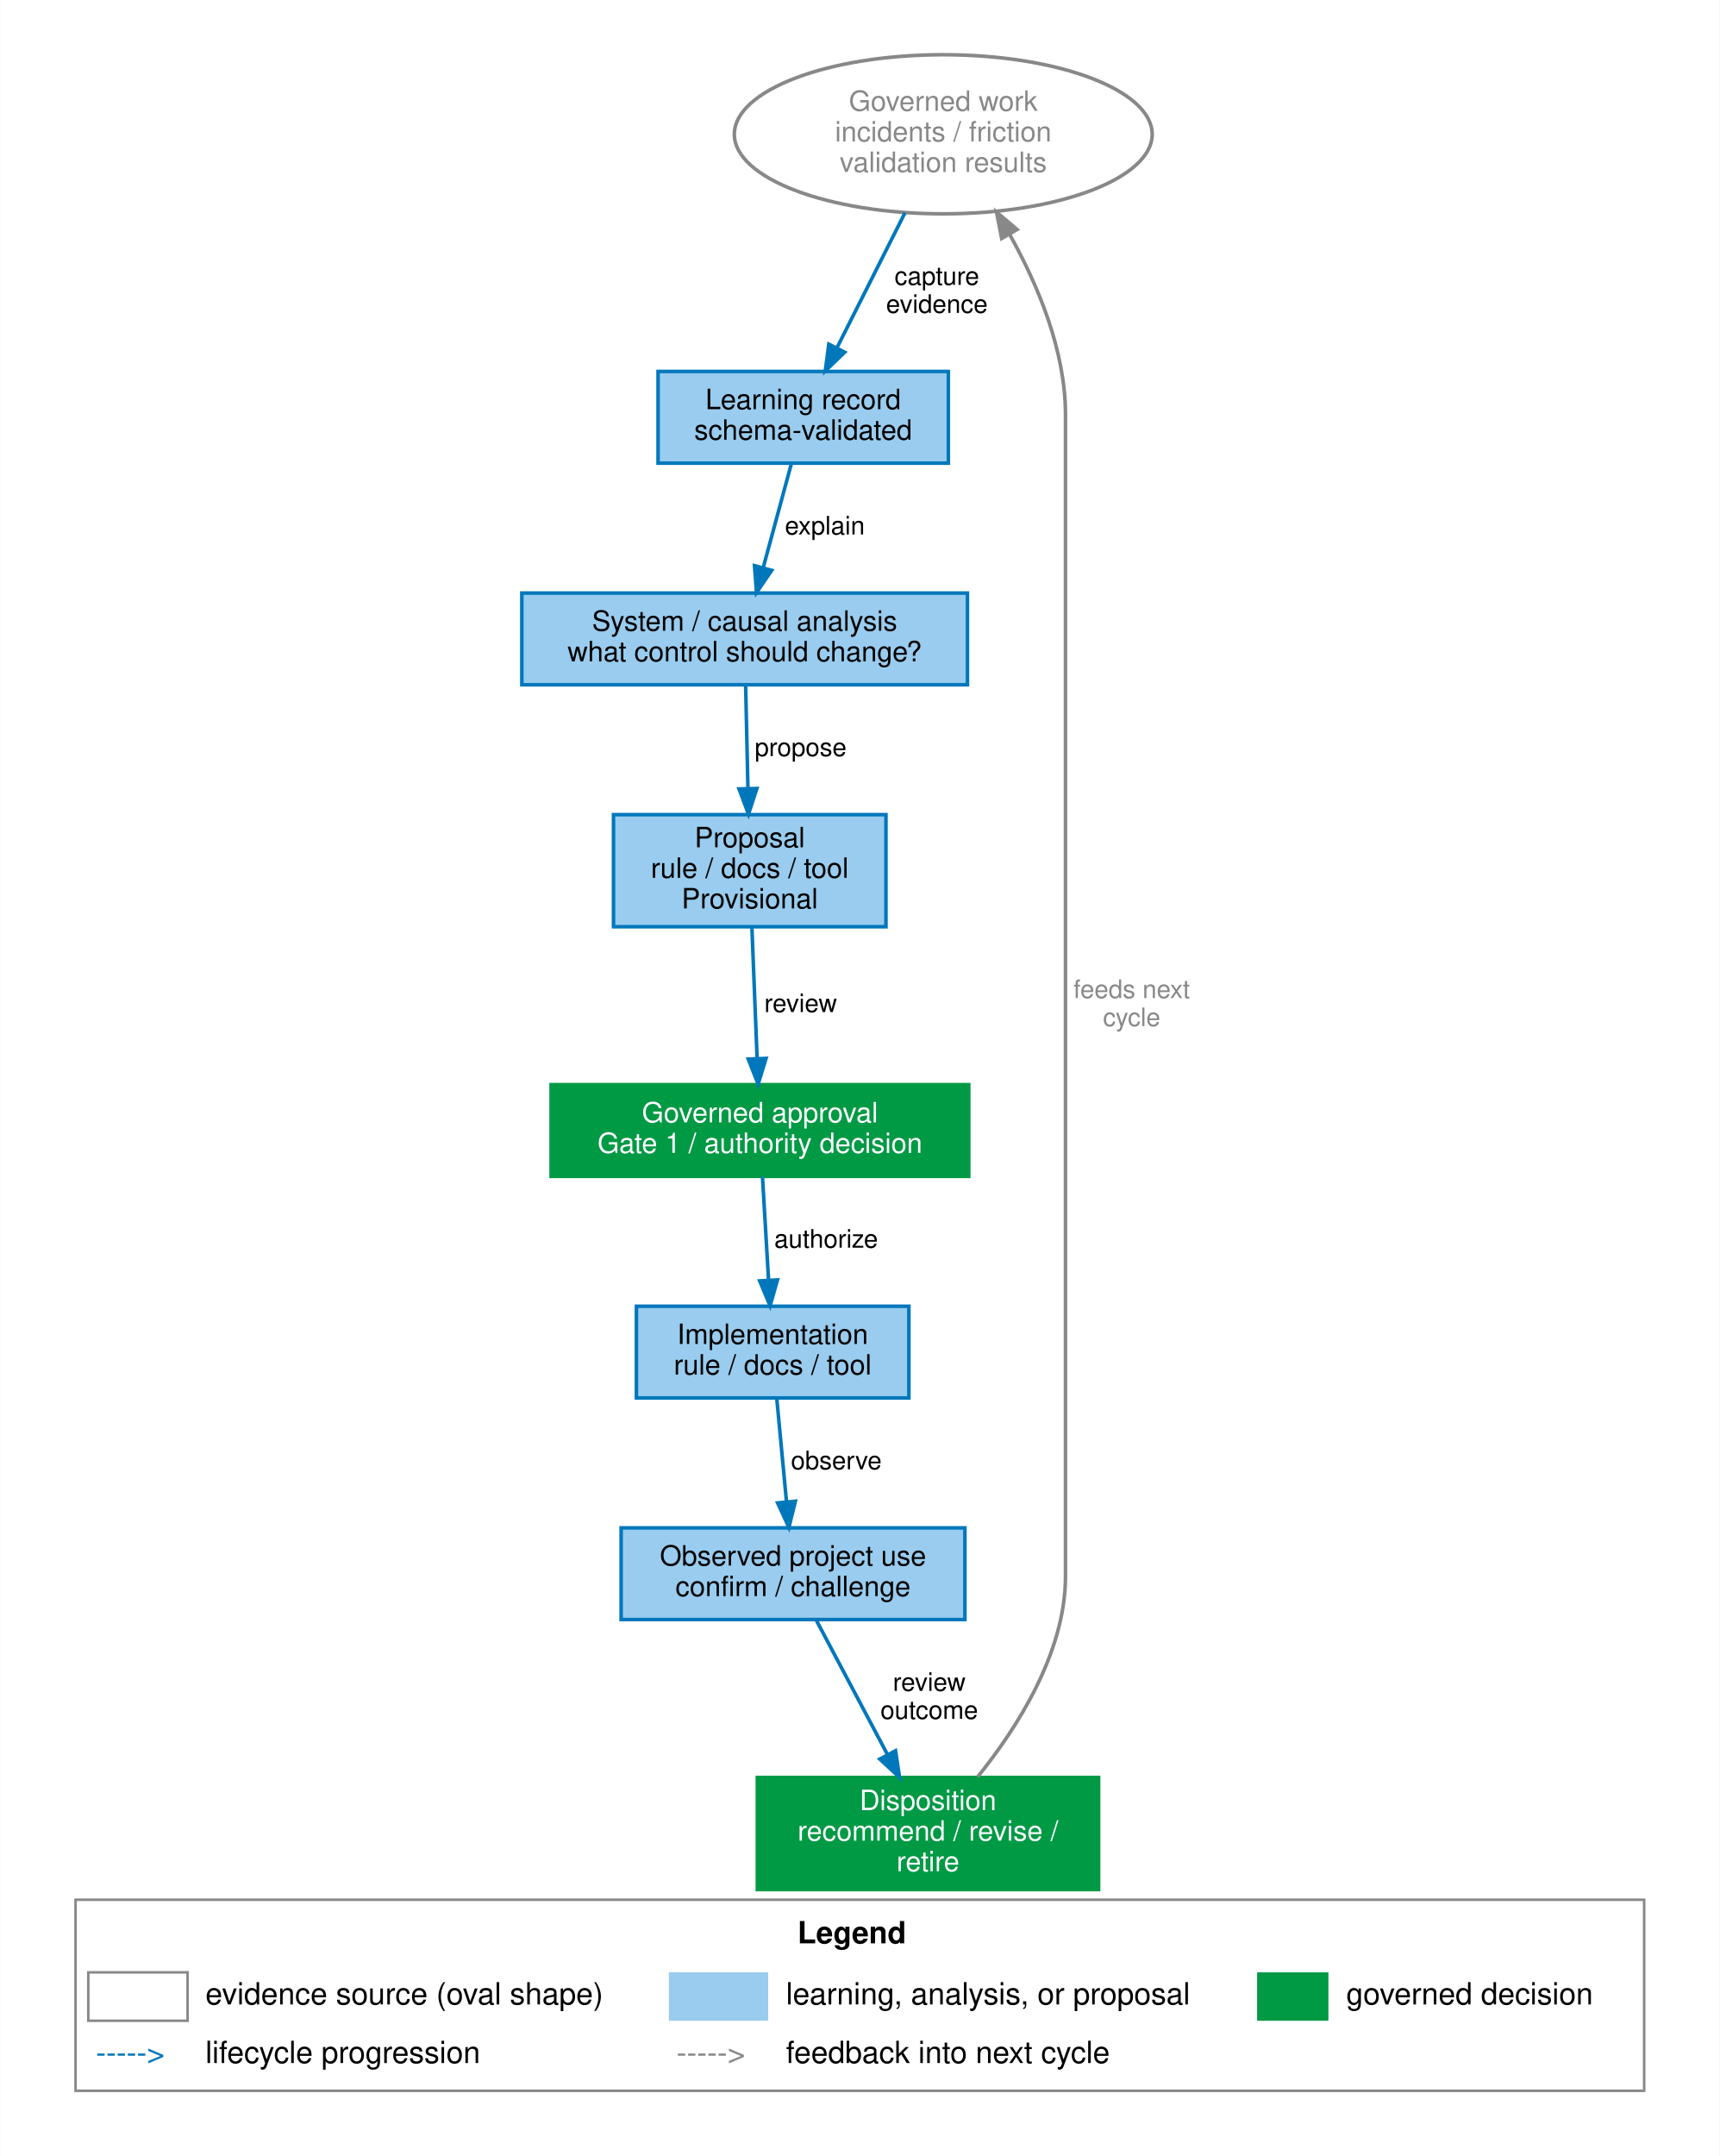
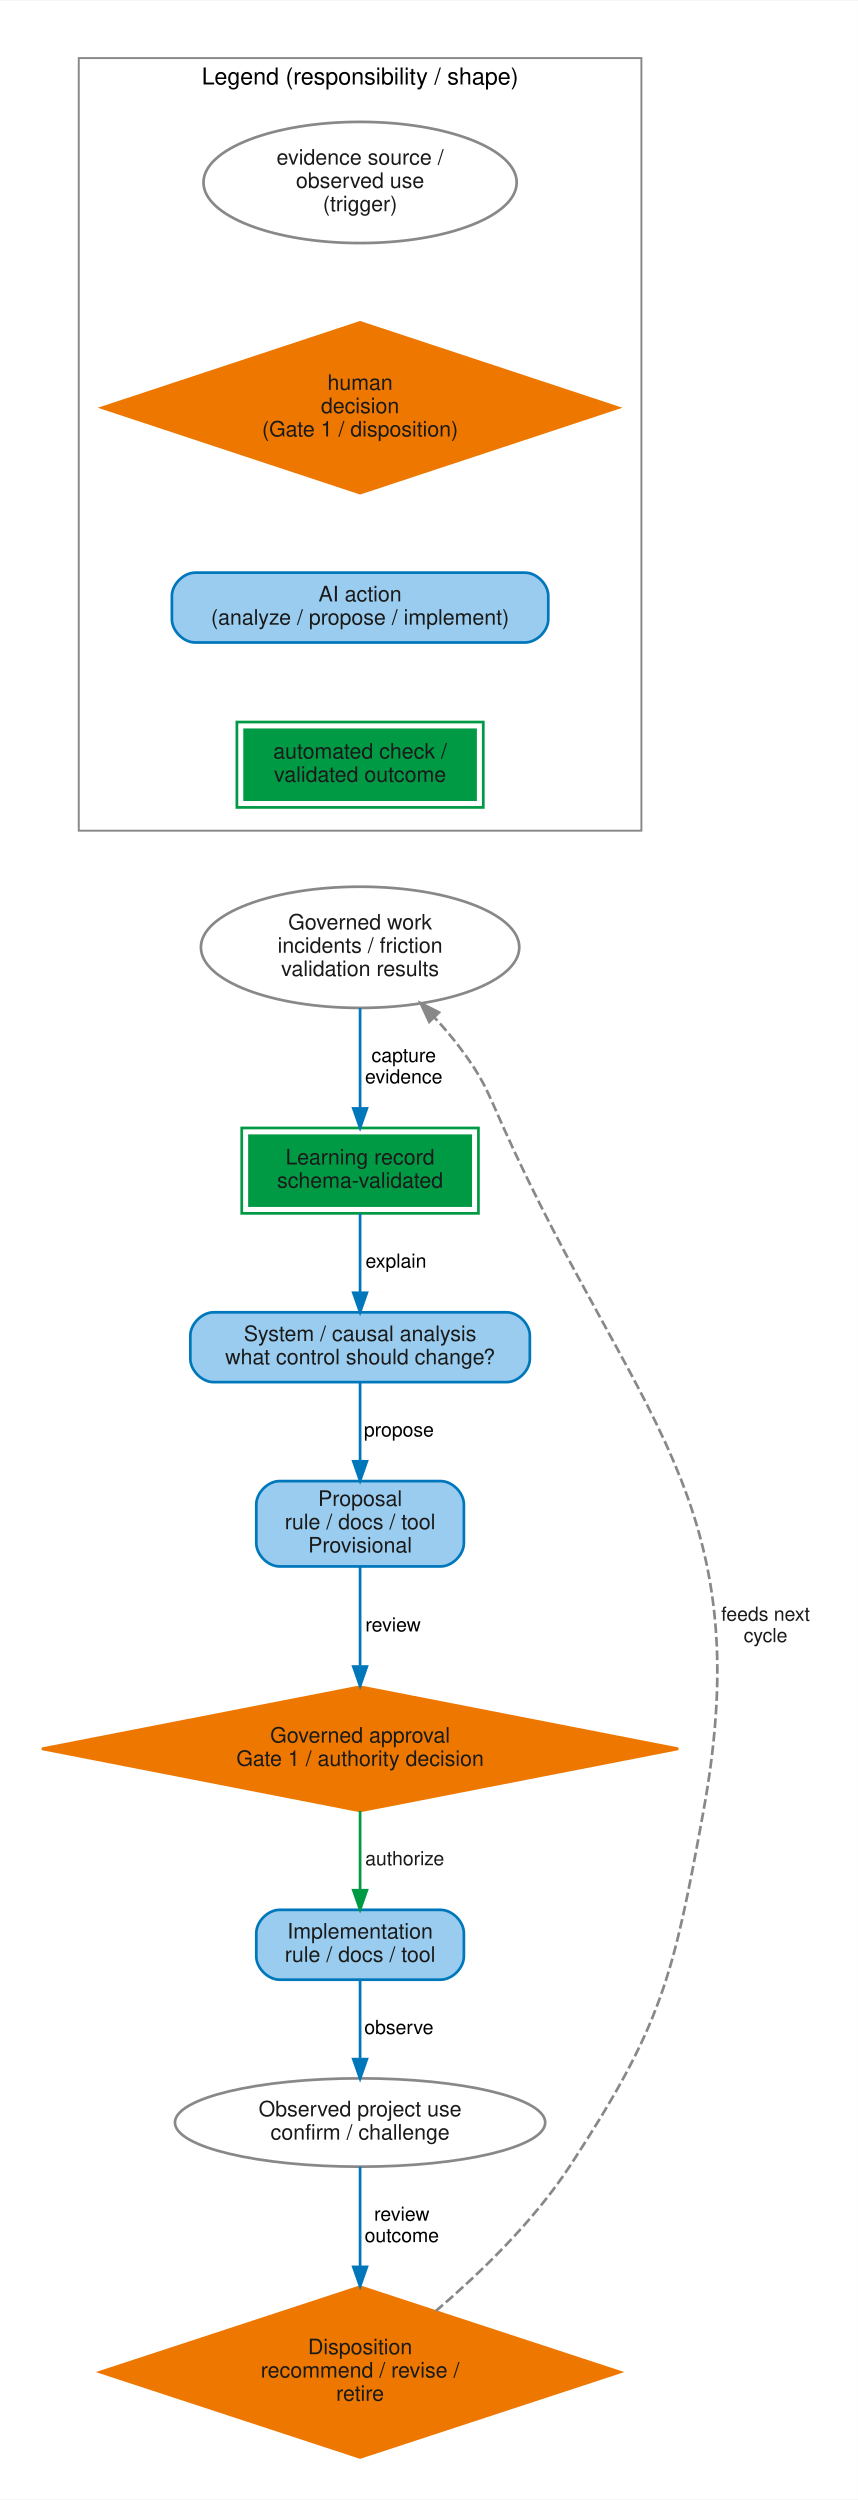
- <svg xmlns="http://www.w3.org/2000/svg" width="675pt" height="846pt" viewBox="0.00 0.00 675.20 846.43">
-   <g id="graph0" class="graph" transform="scale(1 1) rotate(0) translate(21.6 824.83)">
-     <polygon fill="white" stroke="transparent" points="-21.6,21.6 -21.6,-824.83 653.6,-824.83 653.6,21.6 -21.6,21.6" />
-     <polygon fill="white" stroke="transparent" points="8,-4 8,-79 624,-79 624,-4 8,-4" />
-     <text text-anchor="start" x="291.5" y="-61.9" font-family="Helvetica,sans-Serif" font-weight="bold" font-size="12.00">Legend</text>
-     <polygon fill="none" stroke="#888888" points="13,-31.5 13,-50.5 52,-50.5 52,-31.5 13,-31.5" />
-     <text text-anchor="start" x="59" y="-37.9" font-family="Helvetica,sans-Serif" font-size="12.00">evidence source (oval shape)</text>
-     <polygon fill="#99ccee" stroke="transparent" points="241,-31.5 241,-50.5 280,-50.5 280,-31.5 241,-31.5" />
-     <text text-anchor="start" x="287" y="-37.9" font-family="Helvetica,sans-Serif" font-size="12.00">learning, analysis, or proposal</text>
-     <polygon fill="#009944" stroke="transparent" points="472,-31.5 472,-50.5 500,-50.5 500,-31.5 472,-31.5" />
-     <text text-anchor="start" x="507" y="-37.9" font-family="Helvetica,sans-Serif" font-size="12.00">governed decision</text>
-     <text text-anchor="start" x="16" y="-14.9" font-family="Helvetica,sans-Serif" font-size="12.00" fill="#0077bb">-----&gt;</text>
-     <text text-anchor="start" x="59" y="-14.9" font-family="Helvetica,sans-Serif" font-size="12.00">lifecycle progression</text>
-     <text text-anchor="start" x="244" y="-14.9" font-family="Helvetica,sans-Serif" font-size="12.00" fill="#888888">-----&gt;</text>
-     <text text-anchor="start" x="287" y="-14.9" font-family="Helvetica,sans-Serif" font-size="12.00">feedback into next cycle</text>
-     <polygon fill="none" stroke="#888888" points="8,-4 8,-79 624,-79 624,-4 8,-4" />
+ <svg xmlns="http://www.w3.org/2000/svg" width="442pt" height="1288pt" viewBox="0.00 0.00 442.20 1287.91">
+   <g id="graph0" class="graph" transform="scale(1 1) rotate(0) translate(21.6 1266.31)">
+     <polygon fill="white" stroke="transparent" points="-21.6,21.6 -21.6,-1266.31 420.6,-1266.31 420.6,21.6 -21.6,21.6" />
+     <g id="clust1" class="cluster">
+       <polygon fill="white" stroke="#888888" points="19,-838.48 19,-1236.71 309,-1236.71 309,-838.48 19,-838.48" />
+       <text text-anchor="middle" x="164" y="-1223.11" font-family="Helvetica,sans-Serif" font-size="12.00">Legend (responsibility / shape)</text>
+     </g>
    <g id="node1" class="node">
-       <ellipse fill="white" stroke="#888888" stroke-width="1.4" cx="348.75" cy="-772.11" rx="82.05" ry="31.23" />
-       <text text-anchor="middle" x="348.75" y="-781.31" font-family="Helvetica,sans-Serif" font-size="11.00" fill="#888888">Governed work</text>
-       <text text-anchor="middle" x="348.75" y="-769.31" font-family="Helvetica,sans-Serif" font-size="11.00" fill="#888888">incidents / friction</text>
-       <text text-anchor="middle" x="348.75" y="-757.31" font-family="Helvetica,sans-Serif" font-size="11.00" fill="#888888">validation results</text>
+       <ellipse fill="white" stroke="#888888" stroke-width="1.4" cx="164" cy="-1172.59" rx="80.72" ry="31.23" />
+       <text text-anchor="middle" x="164" y="-1181.79" font-family="Helvetica,sans-Serif" font-size="11.00" fill="#1a1a1a">evidence source /</text>
+       <text text-anchor="middle" x="164" y="-1169.79" font-family="Helvetica,sans-Serif" font-size="11.00" fill="#1a1a1a">observed use</text>
+       <text text-anchor="middle" x="164" y="-1157.79" font-family="Helvetica,sans-Serif" font-size="11.00" fill="#1a1a1a">(trigger)</text>
    </g>
    <g id="node2" class="node">
-       <polygon fill="#99ccee" stroke="#0077bb" stroke-width="1.4" points="350.75,-679 236.75,-679 236.75,-643 350.75,-643 350.75,-679" />
-       <text text-anchor="middle" x="293.75" y="-664.2" font-family="Helvetica,sans-Serif" font-size="11.00">Learning record</text>
-       <text text-anchor="middle" x="293.75" y="-652.2" font-family="Helvetica,sans-Serif" font-size="11.00">schema-validated</text>
-     </g>
-     <g id="edge1" class="edge">
-       <path fill="none" stroke="#0077bb" stroke-width="1.4" d="M333.72,-741.3C325.4,-724.79 315.14,-704.44 307.1,-688.49" />
-       <polygon fill="#0077bb" stroke="#0077bb" stroke-width="1.4" points="310.05,-686.55 302.42,-679.2 303.8,-689.7 310.05,-686.55" />
-       <text text-anchor="middle" x="346.25" y="-713" font-family="Helvetica,sans-Serif" font-size="10.00">capture</text>
-       <text text-anchor="middle" x="346.25" y="-702" font-family="Helvetica,sans-Serif" font-size="10.00">evidence</text>
+       <polygon fill="#ee7700" stroke="#ee7700" stroke-width="1.4" points="164,-1100.48 31,-1056.48 164,-1012.48 297,-1056.48 164,-1100.48" />
+       <text text-anchor="middle" x="164" y="-1065.68" font-family="Helvetica,sans-Serif" font-size="11.00" fill="#1a1a1a">human</text>
+       <text text-anchor="middle" x="164" y="-1053.68" font-family="Helvetica,sans-Serif" font-size="11.00" fill="#1a1a1a">decision</text>
+       <text text-anchor="middle" x="164" y="-1041.68" font-family="Helvetica,sans-Serif" font-size="11.00" fill="#1a1a1a">(Gate 1 / disposition)</text>
    </g>
    <g id="node3" class="node">
-       <polygon fill="#99ccee" stroke="#0077bb" stroke-width="1.4" points="358.25,-592 183.25,-592 183.25,-556 358.25,-556 358.25,-592" />
-       <text text-anchor="middle" x="270.75" y="-577.2" font-family="Helvetica,sans-Serif" font-size="11.00">System / causal analysis</text>
-       <text text-anchor="middle" x="270.75" y="-565.2" font-family="Helvetica,sans-Serif" font-size="11.00">what control should change?</text>
-     </g>
-     <g id="edge2" class="edge">
-       <path fill="none" stroke="#0077bb" stroke-width="1.4" d="M289.1,-642.8C285.92,-631.05 281.64,-615.24 278.01,-601.84" />
-       <polygon fill="#0077bb" stroke="#0077bb" stroke-width="1.4" points="281.39,-600.91 275.4,-592.18 274.63,-602.74 281.39,-600.91" />
-       <text text-anchor="middle" x="302.25" y="-615" font-family="Helvetica,sans-Serif" font-size="10.00">explain</text>
+       <path fill="#99ccee" stroke="#0077bb" stroke-width="1.4" d="M249,-971.48C249,-971.48 79,-971.48 79,-971.48 73,-971.48 67,-965.48 67,-959.48 67,-959.48 67,-947.48 67,-947.48 67,-941.48 73,-935.48 79,-935.48 79,-935.48 249,-935.48 249,-935.48 255,-935.48 261,-941.48 261,-947.48 261,-947.48 261,-959.48 261,-959.48 261,-965.48 255,-971.48 249,-971.48" />
+       <text text-anchor="middle" x="164" y="-956.68" font-family="Helvetica,sans-Serif" font-size="11.00" fill="#1a1a1a">AI action</text>
+       <text text-anchor="middle" x="164" y="-944.68" font-family="Helvetica,sans-Serif" font-size="11.00" fill="#1a1a1a">(analyze / propose / implement)</text>
    </g>
    <g id="node4" class="node">
-       <polygon fill="#99ccee" stroke="#0077bb" stroke-width="1.4" points="326.25,-505 219.25,-505 219.25,-461 326.25,-461 326.25,-505" />
-       <text text-anchor="middle" x="272.75" y="-492.2" font-family="Helvetica,sans-Serif" font-size="11.00">Proposal</text>
-       <text text-anchor="middle" x="272.75" y="-480.2" font-family="Helvetica,sans-Serif" font-size="11.00">rule / docs / tool</text>
-       <text text-anchor="middle" x="272.75" y="-468.2" font-family="Helvetica,sans-Serif" font-size="11.00">Provisional</text>
-     </g>
-     <g id="edge3" class="edge">
-       <path fill="none" stroke="#0077bb" stroke-width="1.4" d="M271.14,-555.84C271.39,-544.44 271.74,-529.13 272.04,-515.58" />
-       <polygon fill="#0077bb" stroke="#0077bb" stroke-width="1.4" points="275.55,-515.27 272.27,-505.19 268.55,-515.11 275.55,-515.27" />
-       <text text-anchor="middle" x="292.75" y="-528" font-family="Helvetica,sans-Serif" font-size="10.00">propose</text>
+       <polygon fill="#009944" stroke="#009944" stroke-width="1.4" points="223.5,-890.48 104.5,-890.48 104.5,-854.48 223.5,-854.48 223.5,-890.48" />
+       <polygon fill="none" stroke="#009944" stroke-width="1.4" points="227.5,-894.48 100.5,-894.48 100.5,-850.48 227.5,-850.48 227.5,-894.48" />
+       <text text-anchor="middle" x="164" y="-875.68" font-family="Helvetica,sans-Serif" font-size="11.00" fill="#1a1a1a">automated check /</text>
+       <text text-anchor="middle" x="164" y="-863.68" font-family="Helvetica,sans-Serif" font-size="11.00" fill="#1a1a1a">validated outcome</text>
    </g>
    <g id="node5" class="node">
-       <polygon fill="#009944" stroke="#009944" stroke-width="1.4" points="358.75,-399 194.75,-399 194.75,-363 358.75,-363 358.75,-399" />
-       <text text-anchor="middle" x="276.75" y="-384.2" font-family="Helvetica,sans-Serif" font-size="11.00" fill="white">Governed approval</text>
-       <text text-anchor="middle" x="276.75" y="-372.2" font-family="Helvetica,sans-Serif" font-size="11.00" fill="white">Gate 1 / authority decision</text>
-     </g>
-     <g id="edge4" class="edge">
-       <path fill="none" stroke="#0077bb" stroke-width="1.4" d="M273.6,-460.79C274.19,-445.89 275,-425.8 275.64,-409.64" />
-       <polygon fill="#0077bb" stroke="#0077bb" stroke-width="1.4" points="279.16,-409.32 276.06,-399.19 272.17,-409.04 279.16,-409.32" />
-       <text text-anchor="middle" x="292.75" y="-427.5" font-family="Helvetica,sans-Serif" font-size="10.00">review</text>
+       <ellipse fill="white" stroke="#888888" stroke-width="1.4" cx="164" cy="-778.37" rx="82.05" ry="31.23" />
+       <text text-anchor="middle" x="164" y="-787.57" font-family="Helvetica,sans-Serif" font-size="11.00" fill="#1a1a1a">Governed work</text>
+       <text text-anchor="middle" x="164" y="-775.57" font-family="Helvetica,sans-Serif" font-size="11.00" fill="#1a1a1a">incidents / friction</text>
+       <text text-anchor="middle" x="164" y="-763.57" font-family="Helvetica,sans-Serif" font-size="11.00" fill="#1a1a1a">validation results</text>
    </g>
    <g id="node6" class="node">
-       <polygon fill="#99ccee" stroke="#0077bb" stroke-width="1.4" points="335.25,-312 228.25,-312 228.25,-276 335.25,-276 335.25,-312" />
-       <text text-anchor="middle" x="281.75" y="-297.2" font-family="Helvetica,sans-Serif" font-size="11.00">Implementation</text>
-       <text text-anchor="middle" x="281.75" y="-285.2" font-family="Helvetica,sans-Serif" font-size="11.00">rule / docs / tool</text>
+       <polygon fill="#009944" stroke="#009944" stroke-width="1.4" points="221,-681.25 107,-681.25 107,-645.25 221,-645.25 221,-681.25" />
+       <polygon fill="none" stroke="#009944" stroke-width="1.4" points="225,-685.25 103,-685.25 103,-641.25 225,-641.25 225,-685.25" />
+       <text text-anchor="middle" x="164" y="-666.45" font-family="Helvetica,sans-Serif" font-size="11.00" fill="#1a1a1a">Learning record</text>
+       <text text-anchor="middle" x="164" y="-654.45" font-family="Helvetica,sans-Serif" font-size="11.00" fill="#1a1a1a">schema-validated</text>
    </g>
    <g id="edge5" class="edge">
-       <path fill="none" stroke="#0077bb" stroke-width="1.4" d="M277.76,-362.8C278.45,-351.16 279.36,-335.55 280.15,-322.24" />
-       <polygon fill="#0077bb" stroke="#0077bb" stroke-width="1.4" points="283.65,-322.36 280.74,-312.18 276.66,-321.95 283.65,-322.36" />
-       <text text-anchor="middle" x="302.75" y="-335" font-family="Helvetica,sans-Serif" font-size="10.00">authorize</text>
+       <path fill="none" stroke="#0077bb" stroke-width="1.4" d="M164,-747.06C164,-731.06 164,-711.46 164,-695.35" />
+       <polygon fill="#0077bb" stroke="#0077bb" stroke-width="1.4" points="167.5,-695.34 164,-685.34 160.5,-695.34 167.5,-695.34" />
+       <text text-anchor="middle" x="186.5" y="-719.25" font-family="Helvetica,sans-Serif" font-size="10.00">capture</text>
+       <text text-anchor="middle" x="186.5" y="-708.25" font-family="Helvetica,sans-Serif" font-size="10.00">evidence</text>
    </g>
    <g id="node7" class="node">
-       <polygon fill="#99ccee" stroke="#0077bb" stroke-width="1.4" points="357.25,-225 222.25,-225 222.25,-189 357.25,-189 357.25,-225" />
-       <text text-anchor="middle" x="289.75" y="-210.2" font-family="Helvetica,sans-Serif" font-size="11.00">Observed project use</text>
-       <text text-anchor="middle" x="289.75" y="-198.2" font-family="Helvetica,sans-Serif" font-size="11.00">confirm / challenge</text>
+       <path fill="#99ccee" stroke="#0077bb" stroke-width="1.4" d="M239.5,-590.25C239.5,-590.25 88.5,-590.25 88.5,-590.25 82.5,-590.25 76.5,-584.25 76.5,-578.25 76.5,-578.25 76.5,-566.25 76.5,-566.25 76.5,-560.25 82.5,-554.25 88.5,-554.25 88.5,-554.25 239.5,-554.25 239.5,-554.25 245.5,-554.25 251.5,-560.25 251.5,-566.25 251.5,-566.25 251.5,-578.25 251.5,-578.25 251.5,-584.25 245.5,-590.25 239.5,-590.25" />
+       <text text-anchor="middle" x="164" y="-575.45" font-family="Helvetica,sans-Serif" font-size="11.00" fill="#1a1a1a">System / causal analysis</text>
+       <text text-anchor="middle" x="164" y="-563.45" font-family="Helvetica,sans-Serif" font-size="11.00" fill="#1a1a1a">what control should change?</text>
    </g>
    <g id="edge6" class="edge">
-       <path fill="none" stroke="#0077bb" stroke-width="1.4" d="M283.37,-275.8C284.46,-264.16 285.93,-248.55 287.19,-235.24" />
-       <polygon fill="#0077bb" stroke="#0077bb" stroke-width="1.4" points="290.68,-235.46 288.13,-225.18 283.71,-234.8 290.68,-235.46" />
-       <text text-anchor="middle" x="306.75" y="-248" font-family="Helvetica,sans-Serif" font-size="10.00">observe</text>
+       <path fill="none" stroke="#0077bb" stroke-width="1.4" d="M164,-641.16C164,-629.04 164,-613.66 164,-600.61" />
+       <polygon fill="#0077bb" stroke="#0077bb" stroke-width="1.4" points="167.5,-600.32 164,-590.32 160.5,-600.32 167.5,-600.32" />
+       <text text-anchor="middle" x="182.5" y="-613.25" font-family="Helvetica,sans-Serif" font-size="10.00">explain</text>
    </g>
    <g id="node8" class="node">
-       <polygon fill="#009944" stroke="#009944" stroke-width="1.4" points="409.75,-127 275.75,-127 275.75,-83 409.75,-83 409.75,-127" />
-       <text text-anchor="middle" x="342.75" y="-114.2" font-family="Helvetica,sans-Serif" font-size="11.00" fill="white">Disposition</text>
-       <text text-anchor="middle" x="342.75" y="-102.2" font-family="Helvetica,sans-Serif" font-size="11.00" fill="white">recommend / revise /</text>
-       <text text-anchor="middle" x="342.75" y="-90.2" font-family="Helvetica,sans-Serif" font-size="11.00" fill="white">retire</text>
+       <path fill="#99ccee" stroke="#0077bb" stroke-width="1.4" d="M205.5,-503.25C205.5,-503.25 122.5,-503.25 122.5,-503.25 116.5,-503.25 110.5,-497.25 110.5,-491.25 110.5,-491.25 110.5,-471.25 110.5,-471.25 110.5,-465.25 116.5,-459.25 122.5,-459.25 122.5,-459.25 205.5,-459.25 205.5,-459.25 211.5,-459.25 217.5,-465.25 217.5,-471.25 217.5,-471.25 217.5,-491.25 217.5,-491.25 217.5,-497.25 211.5,-503.25 205.5,-503.25" />
+       <text text-anchor="middle" x="164" y="-490.45" font-family="Helvetica,sans-Serif" font-size="11.00" fill="#1a1a1a">Proposal</text>
+       <text text-anchor="middle" x="164" y="-478.45" font-family="Helvetica,sans-Serif" font-size="11.00" fill="#1a1a1a">rule / docs / tool</text>
+       <text text-anchor="middle" x="164" y="-466.45" font-family="Helvetica,sans-Serif" font-size="11.00" fill="#1a1a1a">Provisional</text>
    </g>
    <g id="edge7" class="edge">
-       <path fill="none" stroke="#0077bb" stroke-width="1.4" d="M298.98,-188.58C306.64,-174.13 317.7,-153.26 326.79,-136.11" />
-       <polygon fill="#0077bb" stroke="#0077bb" stroke-width="1.4" points="330.01,-137.51 331.6,-127.03 323.83,-134.23 330.01,-137.51" />
-       <text text-anchor="middle" x="343.25" y="-161" font-family="Helvetica,sans-Serif" font-size="10.00">review</text>
-       <text text-anchor="middle" x="343.25" y="-150" font-family="Helvetica,sans-Serif" font-size="10.00">outcome</text>
+       <path fill="none" stroke="#0077bb" stroke-width="1.4" d="M164,-554.09C164,-542.7 164,-527.39 164,-513.83" />
+       <polygon fill="#0077bb" stroke="#0077bb" stroke-width="1.4" points="167.5,-513.45 164,-503.45 160.5,-513.45 167.5,-513.45" />
+       <text text-anchor="middle" x="184" y="-526.25" font-family="Helvetica,sans-Serif" font-size="10.00">propose</text>
+     </g>
+     <g id="node9" class="node">
+       <polygon fill="#ee7700" stroke="#ee7700" stroke-width="1.4" points="164,-397.25 0,-365.25 164,-333.25 328,-365.25 164,-397.25" />
+       <text text-anchor="middle" x="164" y="-368.45" font-family="Helvetica,sans-Serif" font-size="11.00" fill="#1a1a1a">Governed approval</text>
+       <text text-anchor="middle" x="164" y="-356.45" font-family="Helvetica,sans-Serif" font-size="11.00" fill="#1a1a1a">Gate 1 / authority decision</text>
    </g>
    <g id="edge8" class="edge">
-       <path fill="none" stroke="#888888" stroke-width="1.4" d="M362.25,-127.25C377.71,-146.38 396.75,-176.01 396.75,-206 396.75,-662 396.75,-662 396.75,-662 396.75,-686.95 386.11,-712.59 374.85,-732.75" />
-       <polygon fill="#888888" stroke="#888888" stroke-width="1.4" points="371.7,-731.2 369.66,-741.6 377.74,-734.74 371.7,-731.2" />
-       <text text-anchor="middle" x="422.75" y="-433" font-family="Helvetica,sans-Serif" font-size="10.00" fill="#888888">feeds next</text>
-       <text text-anchor="middle" x="422.75" y="-422" font-family="Helvetica,sans-Serif" font-size="10.00" fill="#888888">cycle</text>
+       <path fill="none" stroke="#0077bb" stroke-width="1.4" d="M164,-459.08C164,-444.79 164,-425.45 164,-408.12" />
+       <polygon fill="#0077bb" stroke="#0077bb" stroke-width="1.4" points="167.5,-407.65 164,-397.65 160.5,-407.65 167.5,-407.65" />
+       <text text-anchor="middle" x="181" y="-425.75" font-family="Helvetica,sans-Serif" font-size="10.00">review</text>
+     </g>
+     <g id="node10" class="node">
+       <path fill="#99ccee" stroke="#0077bb" stroke-width="1.4" d="M205.5,-282.25C205.5,-282.25 122.5,-282.25 122.5,-282.25 116.5,-282.25 110.5,-276.25 110.5,-270.25 110.5,-270.25 110.5,-258.25 110.5,-258.25 110.5,-252.25 116.5,-246.25 122.5,-246.25 122.5,-246.25 205.5,-246.25 205.5,-246.25 211.5,-246.25 217.5,-252.25 217.5,-258.25 217.5,-258.25 217.5,-270.25 217.5,-270.25 217.5,-276.25 211.5,-282.25 205.5,-282.25" />
+       <text text-anchor="middle" x="164" y="-267.45" font-family="Helvetica,sans-Serif" font-size="11.00" fill="#1a1a1a">Implementation</text>
+       <text text-anchor="middle" x="164" y="-255.45" font-family="Helvetica,sans-Serif" font-size="11.00" fill="#1a1a1a">rule / docs / tool</text>
+     </g>
+     <g id="edge9" class="edge">
+       <path fill="none" stroke="#009944" stroke-width="1.4" d="M164,-333.2C164,-320.22 164,-305.26 164,-292.69" />
+       <polygon fill="#009944" stroke="#009944" stroke-width="1.4" points="167.5,-292.37 164,-282.37 160.5,-292.37 167.5,-292.37" />
+       <text text-anchor="middle" x="187" y="-305.25" font-family="Helvetica,sans-Serif" font-size="10.00" fill="#1a1a1a">authorize</text>
+     </g>
+     <g id="node11" class="node">
+       <ellipse fill="white" stroke="#888888" stroke-width="1.4" cx="164" cy="-172.63" rx="95.42" ry="22.76" />
+       <text text-anchor="middle" x="164" y="-175.83" font-family="Helvetica,sans-Serif" font-size="11.00" fill="#1a1a1a">Observed project use</text>
+       <text text-anchor="middle" x="164" y="-163.83" font-family="Helvetica,sans-Serif" font-size="11.00" fill="#1a1a1a">confirm / challenge</text>
+     </g>
+     <g id="edge10" class="edge">
+       <path fill="none" stroke="#0077bb" stroke-width="1.4" d="M164,-245.97C164,-234.46 164,-218.99 164,-205.31" />
+       <polygon fill="#0077bb" stroke="#0077bb" stroke-width="1.4" points="167.5,-205.3 164,-195.3 160.5,-205.3 167.5,-205.3" />
+       <text text-anchor="middle" x="184" y="-218.25" font-family="Helvetica,sans-Serif" font-size="10.00">observe</text>
+     </g>
+     <g id="node12" class="node">
+       <polygon fill="#ee7700" stroke="#ee7700" stroke-width="1.4" points="164,-88 30,-44 164,0 298,-44 164,-88" />
+       <text text-anchor="middle" x="164" y="-53.2" font-family="Helvetica,sans-Serif" font-size="11.00" fill="#1a1a1a">Disposition</text>
+       <text text-anchor="middle" x="164" y="-41.2" font-family="Helvetica,sans-Serif" font-size="11.00" fill="#1a1a1a">recommend / revise /</text>
+       <text text-anchor="middle" x="164" y="-29.2" font-family="Helvetica,sans-Serif" font-size="11.00" fill="#1a1a1a">retire</text>
+     </g>
+     <g id="edge11" class="edge">
+       <path fill="none" stroke="#0077bb" stroke-width="1.4" d="M164,-149.86C164,-135.67 164,-116.48 164,-98.41" />
+       <polygon fill="#0077bb" stroke="#0077bb" stroke-width="1.4" points="167.5,-98.23 164,-88.23 160.5,-98.23 167.5,-98.23" />
+       <text text-anchor="middle" x="185.5" y="-122" font-family="Helvetica,sans-Serif" font-size="10.00">review</text>
+       <text text-anchor="middle" x="185.5" y="-111" font-family="Helvetica,sans-Serif" font-size="10.00">outcome</text>
+     </g>
+     <g id="edge12" class="edge">
+       <path fill="none" stroke="#888888" stroke-width="1.4" stroke-dasharray="5,2" d="M202.94,-75.38C225.6,-94.72 253.3,-121.45 272,-150 319.68,-222.81 325.41,-247.63 341,-333.25 370.19,-493.62 304.8,-536.57 238,-685.25 229.28,-704.67 227.84,-710.28 215,-727.25 211.17,-732.32 206.83,-737.37 202.34,-742.2" />
+       <polygon fill="#888888" stroke="#888888" stroke-width="1.4" points="199.64,-739.95 195.21,-749.58 204.67,-744.81 199.64,-739.95" />
+       <text text-anchor="middle" x="373" y="-431.25" font-family="Helvetica,sans-Serif" font-size="10.00" fill="#1a1a1a">feeds next</text>
+       <text text-anchor="middle" x="373" y="-420.25" font-family="Helvetica,sans-Serif" font-size="10.00" fill="#1a1a1a">cycle</text>
    </g>
  </g>
</svg>
